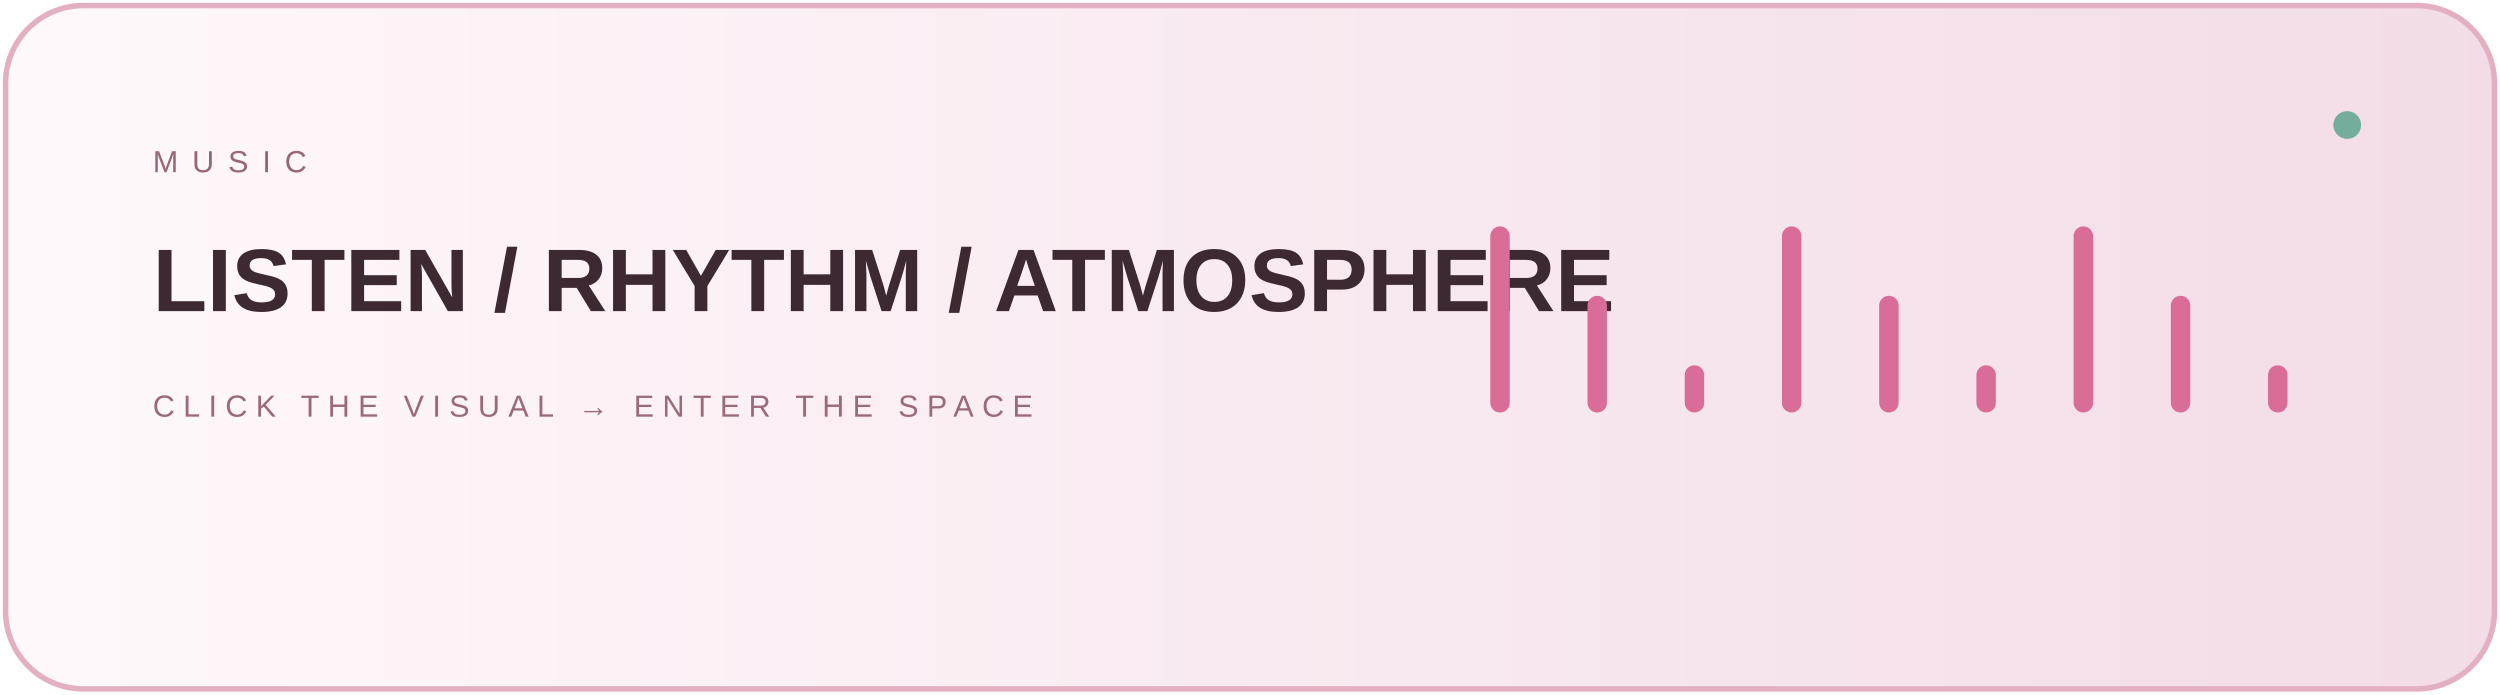
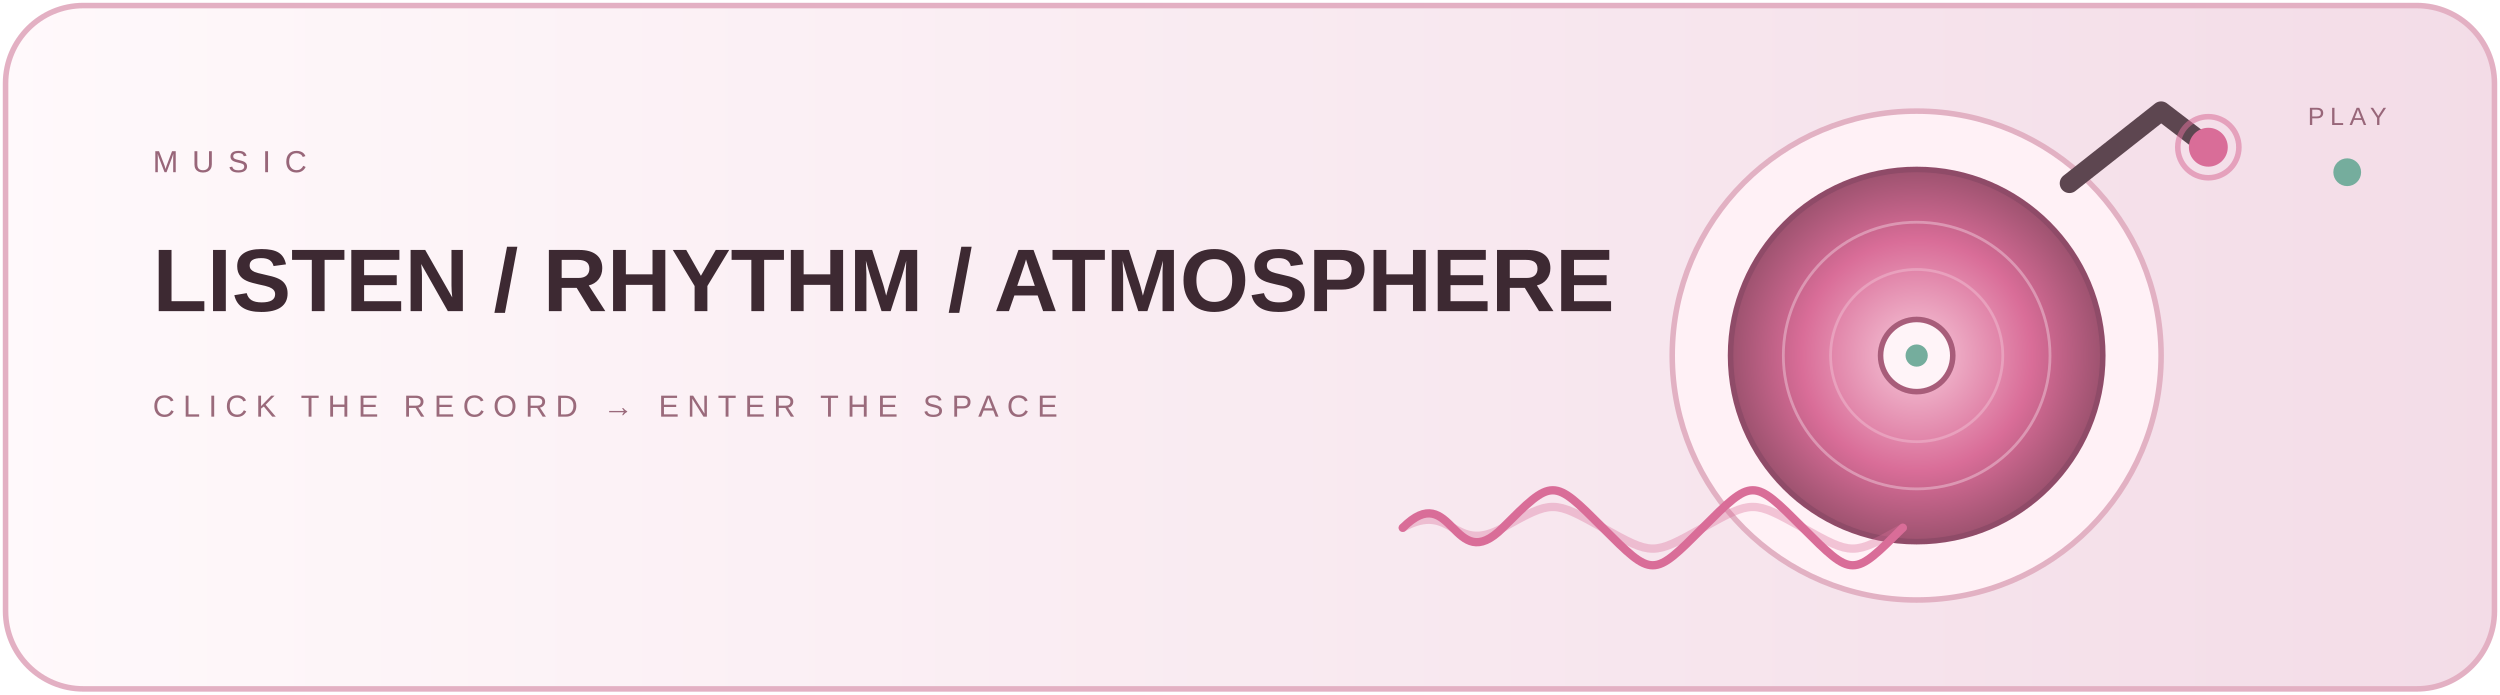
<svg xmlns="http://www.w3.org/2000/svg" viewBox="0 0 900 250">
  <defs>
-     <linearGradient id="g">
+     <linearGradient id="bg" x1="0" x2="1">
      <stop stop-color="#fff9fb" />
      <stop offset="1" stop-color="#f3dce7" />
    </linearGradient>
+     <radialGradient id="disc">
+       <stop stop-color="#f7c9da" />
+       <stop offset=".62" stop-color="#d96d98" />
+       <stop offset="1" stop-color="#9d526f" />
+     </radialGradient>
  </defs>
-   <rect x="2" y="2" width="896" height="246" rx="28" fill="url(#g)" stroke="#e3b0c3" stroke-width="2" />
+   <rect x="2" y="2" width="896" height="246" rx="28" fill="url(#bg)" stroke="#e3b0c3" stroke-width="2" />
  <text x="55" y="62" font-family="Arial,sans-serif" font-size="11" letter-spacing="5" fill="#986679">MUSIC</text>
  <text x="55" y="112" font-family="Arial,sans-serif" font-size="32" font-weight="700" fill="#3d2932">LISTEN / RHYTHM / ATMOSPHERE</text>
-   <text x="55" y="150" font-family="Arial,sans-serif" font-size="11" letter-spacing="3" fill="#9a6a7b">CLICK THE VISUAL → ENTER THE SPACE</text>
-   <g stroke="#d96d98" stroke-width="7" stroke-linecap="round">
-     <path d="M540 145V85">
-       <animate attributeName="y2" values="85;60;85" dur="0.7s" repeatCount="indefinite" />
+   <text x="55" y="150" font-family="Arial,sans-serif" font-size="11" letter-spacing="3" fill="#9a6a7b">CLICK THE RECORD → ENTER THE SPACE</text>
+   <g transform="translate(690 128)">
+     <circle r="88" fill="#fff1f6" stroke="#e2b1c3" stroke-width="2" />
+     <g>
+       <circle r="67" fill="url(#disc)" stroke="#8f4b68" stroke-width="2" />
+       <circle r="48" fill="none" stroke="#f6dce7" stroke-opacity=".42" />
+       <circle r="31" fill="none" stroke="#f6dce7" stroke-opacity=".32" />
+       <circle r="13" fill="#fff4f8" stroke="#a85d7a" stroke-width="2" />
+       <circle r="4" fill="#75ad9d" />
+       <animateTransform attributeName="transform" type="rotate" from="0" to="360" dur="6s" repeatCount="indefinite" />
+     </g>
+     <path d="M55 -62 L88 -88 L105 -75" fill="none" stroke="#5d4650" stroke-width="7" stroke-linecap="round" stroke-linejoin="round" />
+     <circle cx="105" cy="-75" r="7" fill="#d96d98" />
+     <circle cx="105" cy="-75" r="11" fill="none" stroke="#d96d98" stroke-width="2" opacity=".55">
+       <animate attributeName="r" values="8;17;8" dur="1.5s" repeatCount="indefinite" />
+       <animate attributeName="opacity" values=".7;0;.7" dur="1.5s" repeatCount="indefinite" />
+     </circle>
+   </g>
+   <g transform="translate(505 190)" fill="none" stroke="#d96d98" stroke-width="3" stroke-linecap="round">
+     <path d="M0 0 C18 -18 18 18 36 0 S54 -18 72 0 S90 18 108 0 S126 -18 144 0 S162 18 180 0">
+       <animate attributeName="stroke-dashoffset" from="0" to="-360" dur="2.2s" repeatCount="indefinite" />
    </path>
-     <path d="M575 145V110">
-       <animate attributeName="y2" values="110;80;110" dur="0.79s" repeatCount="indefinite" />
-     </path>
-     <path d="M610 145V135">
-       <animate attributeName="y2" values="135;100;135" dur="0.88s" repeatCount="indefinite" />
-     </path>
-     <path d="M645 145V85">
-       <animate attributeName="y2" values="85;120;85" dur="0.97s" repeatCount="indefinite" />
-     </path>
-     <path d="M680 145V110">
-       <animate attributeName="y2" values="110;60;110" dur="1.06s" repeatCount="indefinite" />
-     </path>
-     <path d="M715 145V135">
-       <animate attributeName="y2" values="135;80;135" dur="1.15s" repeatCount="indefinite" />
-     </path>
-     <path d="M750 145V85">
-       <animate attributeName="y2" values="85;100;85" dur="1.24s" repeatCount="indefinite" />
-     </path>
-     <path d="M785 145V110">
-       <animate attributeName="y2" values="110;120;110" dur="1.33s" repeatCount="indefinite" />
-     </path>
-     <path d="M820 145V135">
-       <animate attributeName="y2" values="135;60;135" dur="1.42s" repeatCount="indefinite" />
-     </path>
+     <path d="M0 0 C18 -10 18 10 36 0 S54 -10 72 0 S90 10 108 0 S126 -10 144 0 S162 10 180 0" opacity=".35" />
  </g>
-   <circle cx="845" cy="45" r="5" fill="#75ad9d">
+   <text x="845" y="45" text-anchor="middle" font-family="Arial,sans-serif" font-size="9" letter-spacing="2" fill="#986679">PLAY</text>
+   <circle cx="845" cy="62" r="5" fill="#75ad9d">
    <animate attributeName="r" values="4;9;4" dur="1.8s" repeatCount="indefinite" />
  </circle>
</svg>
